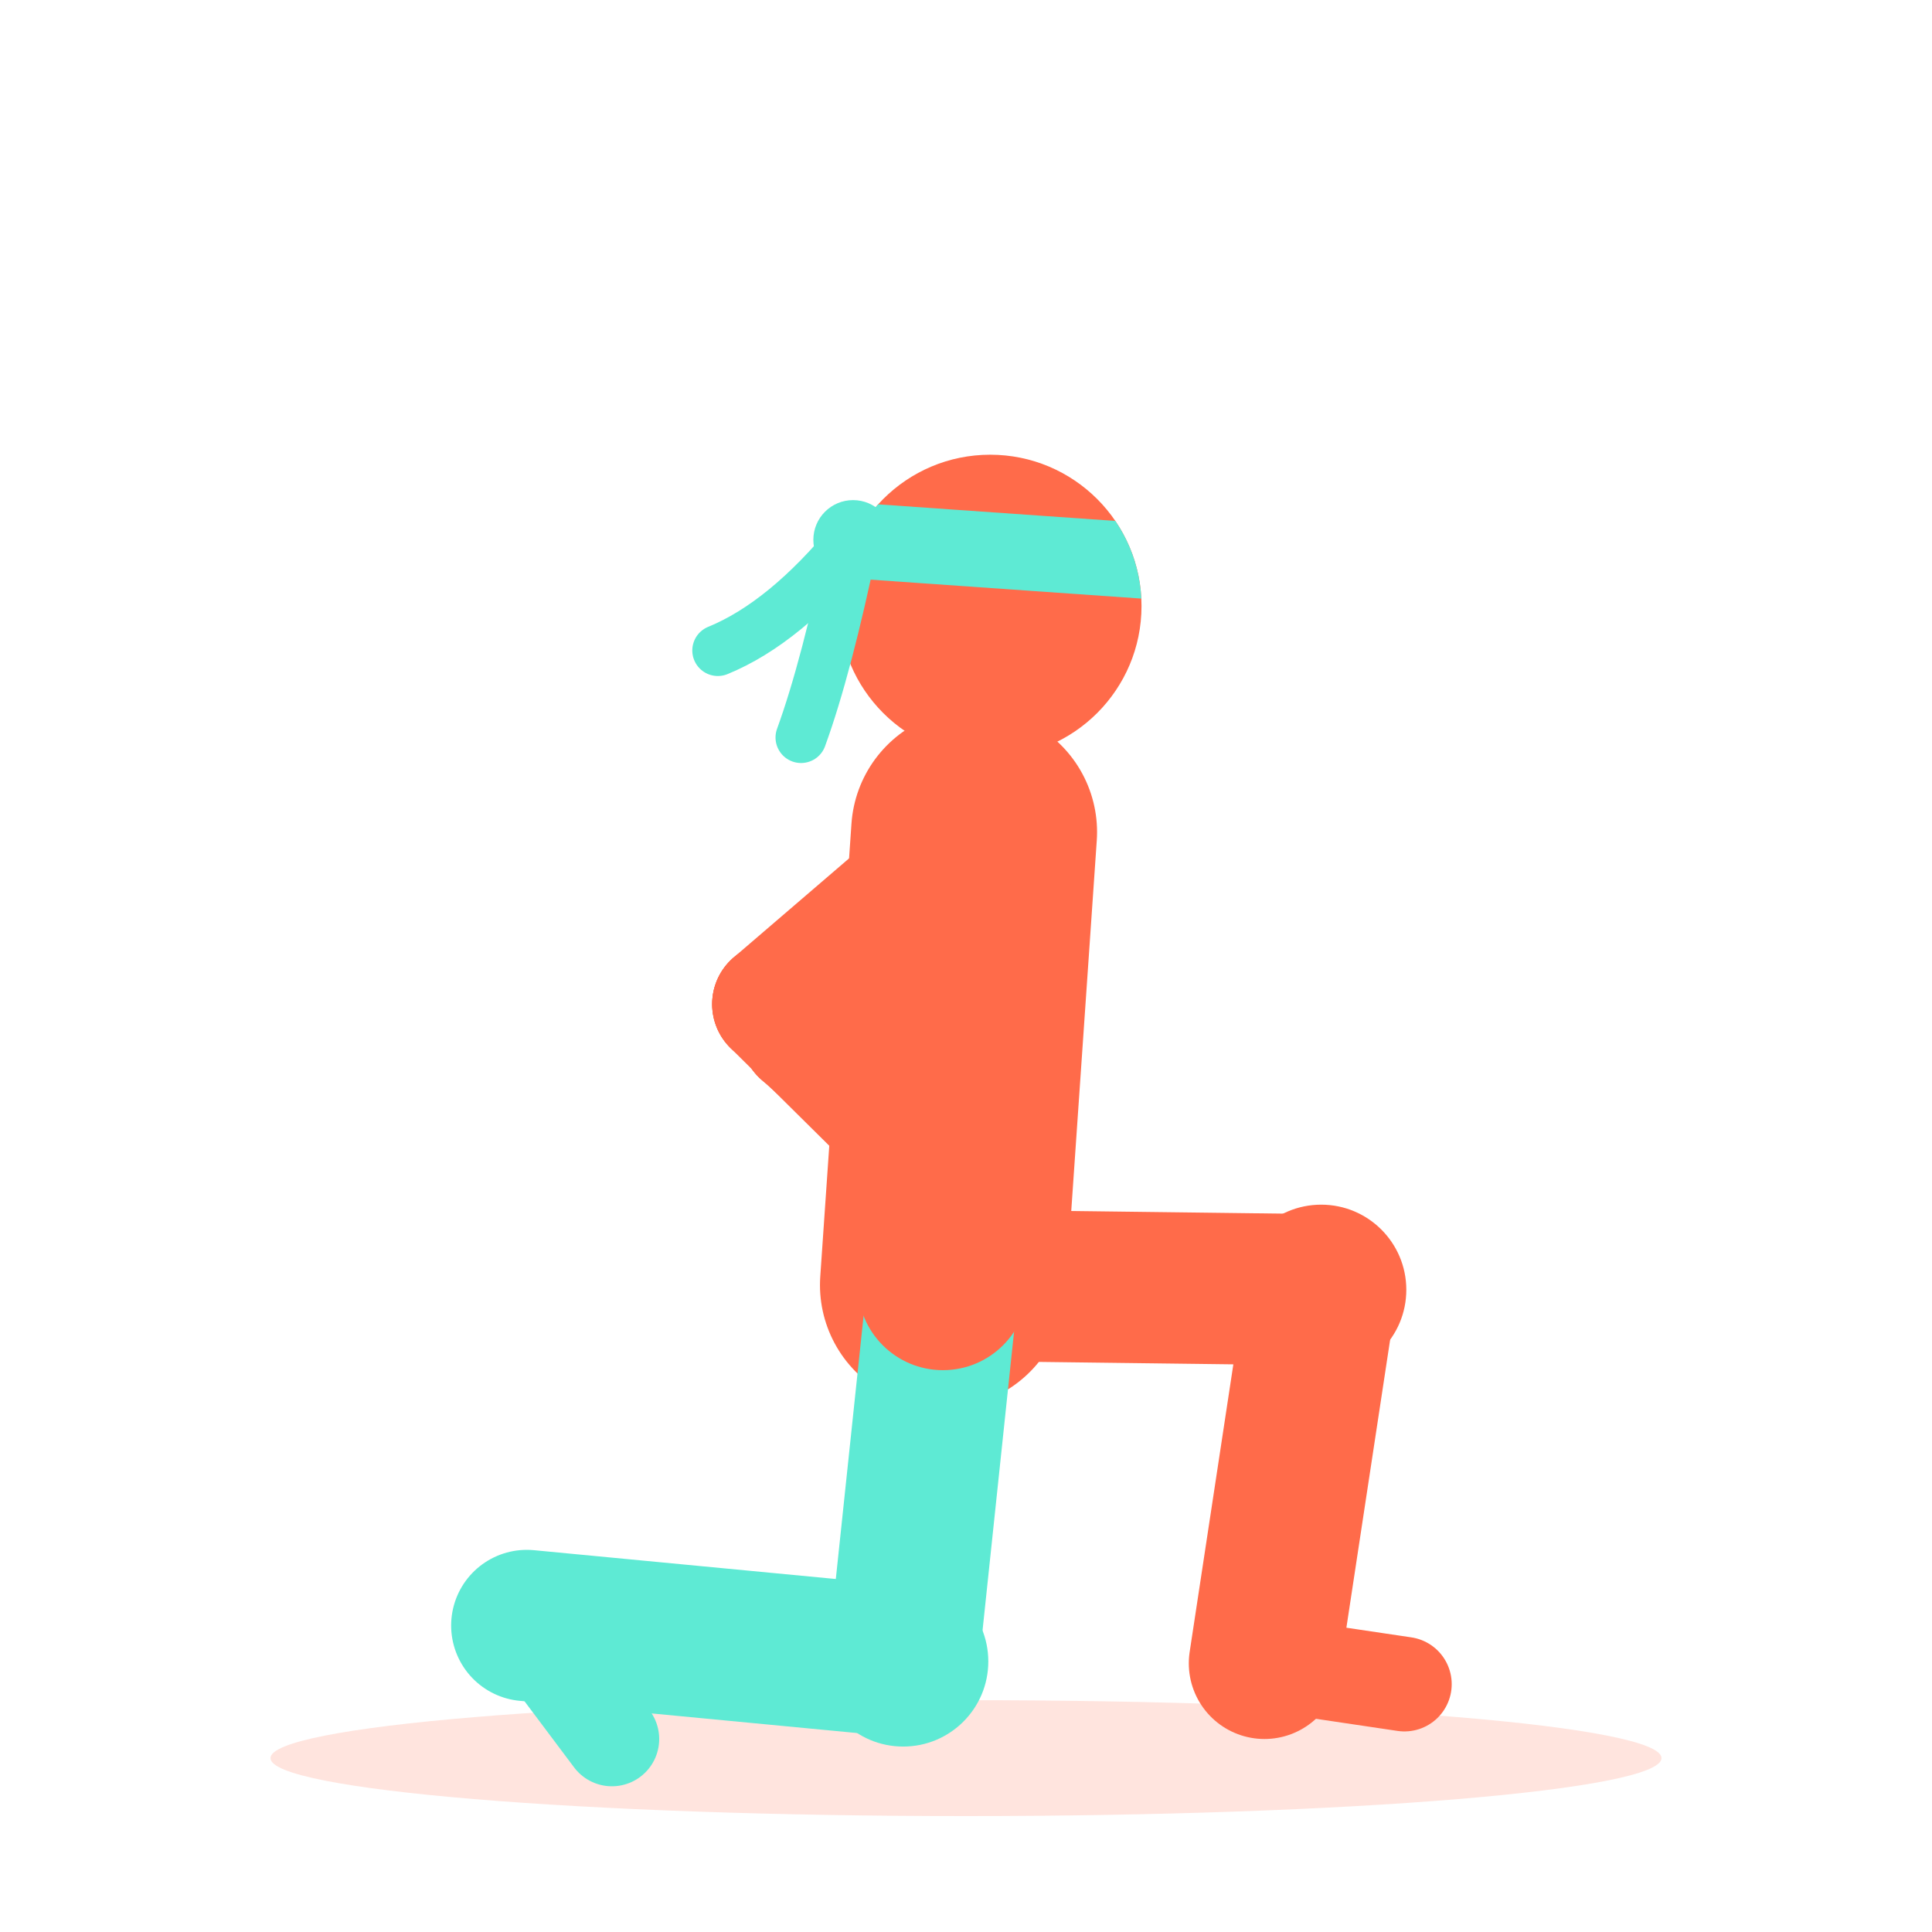
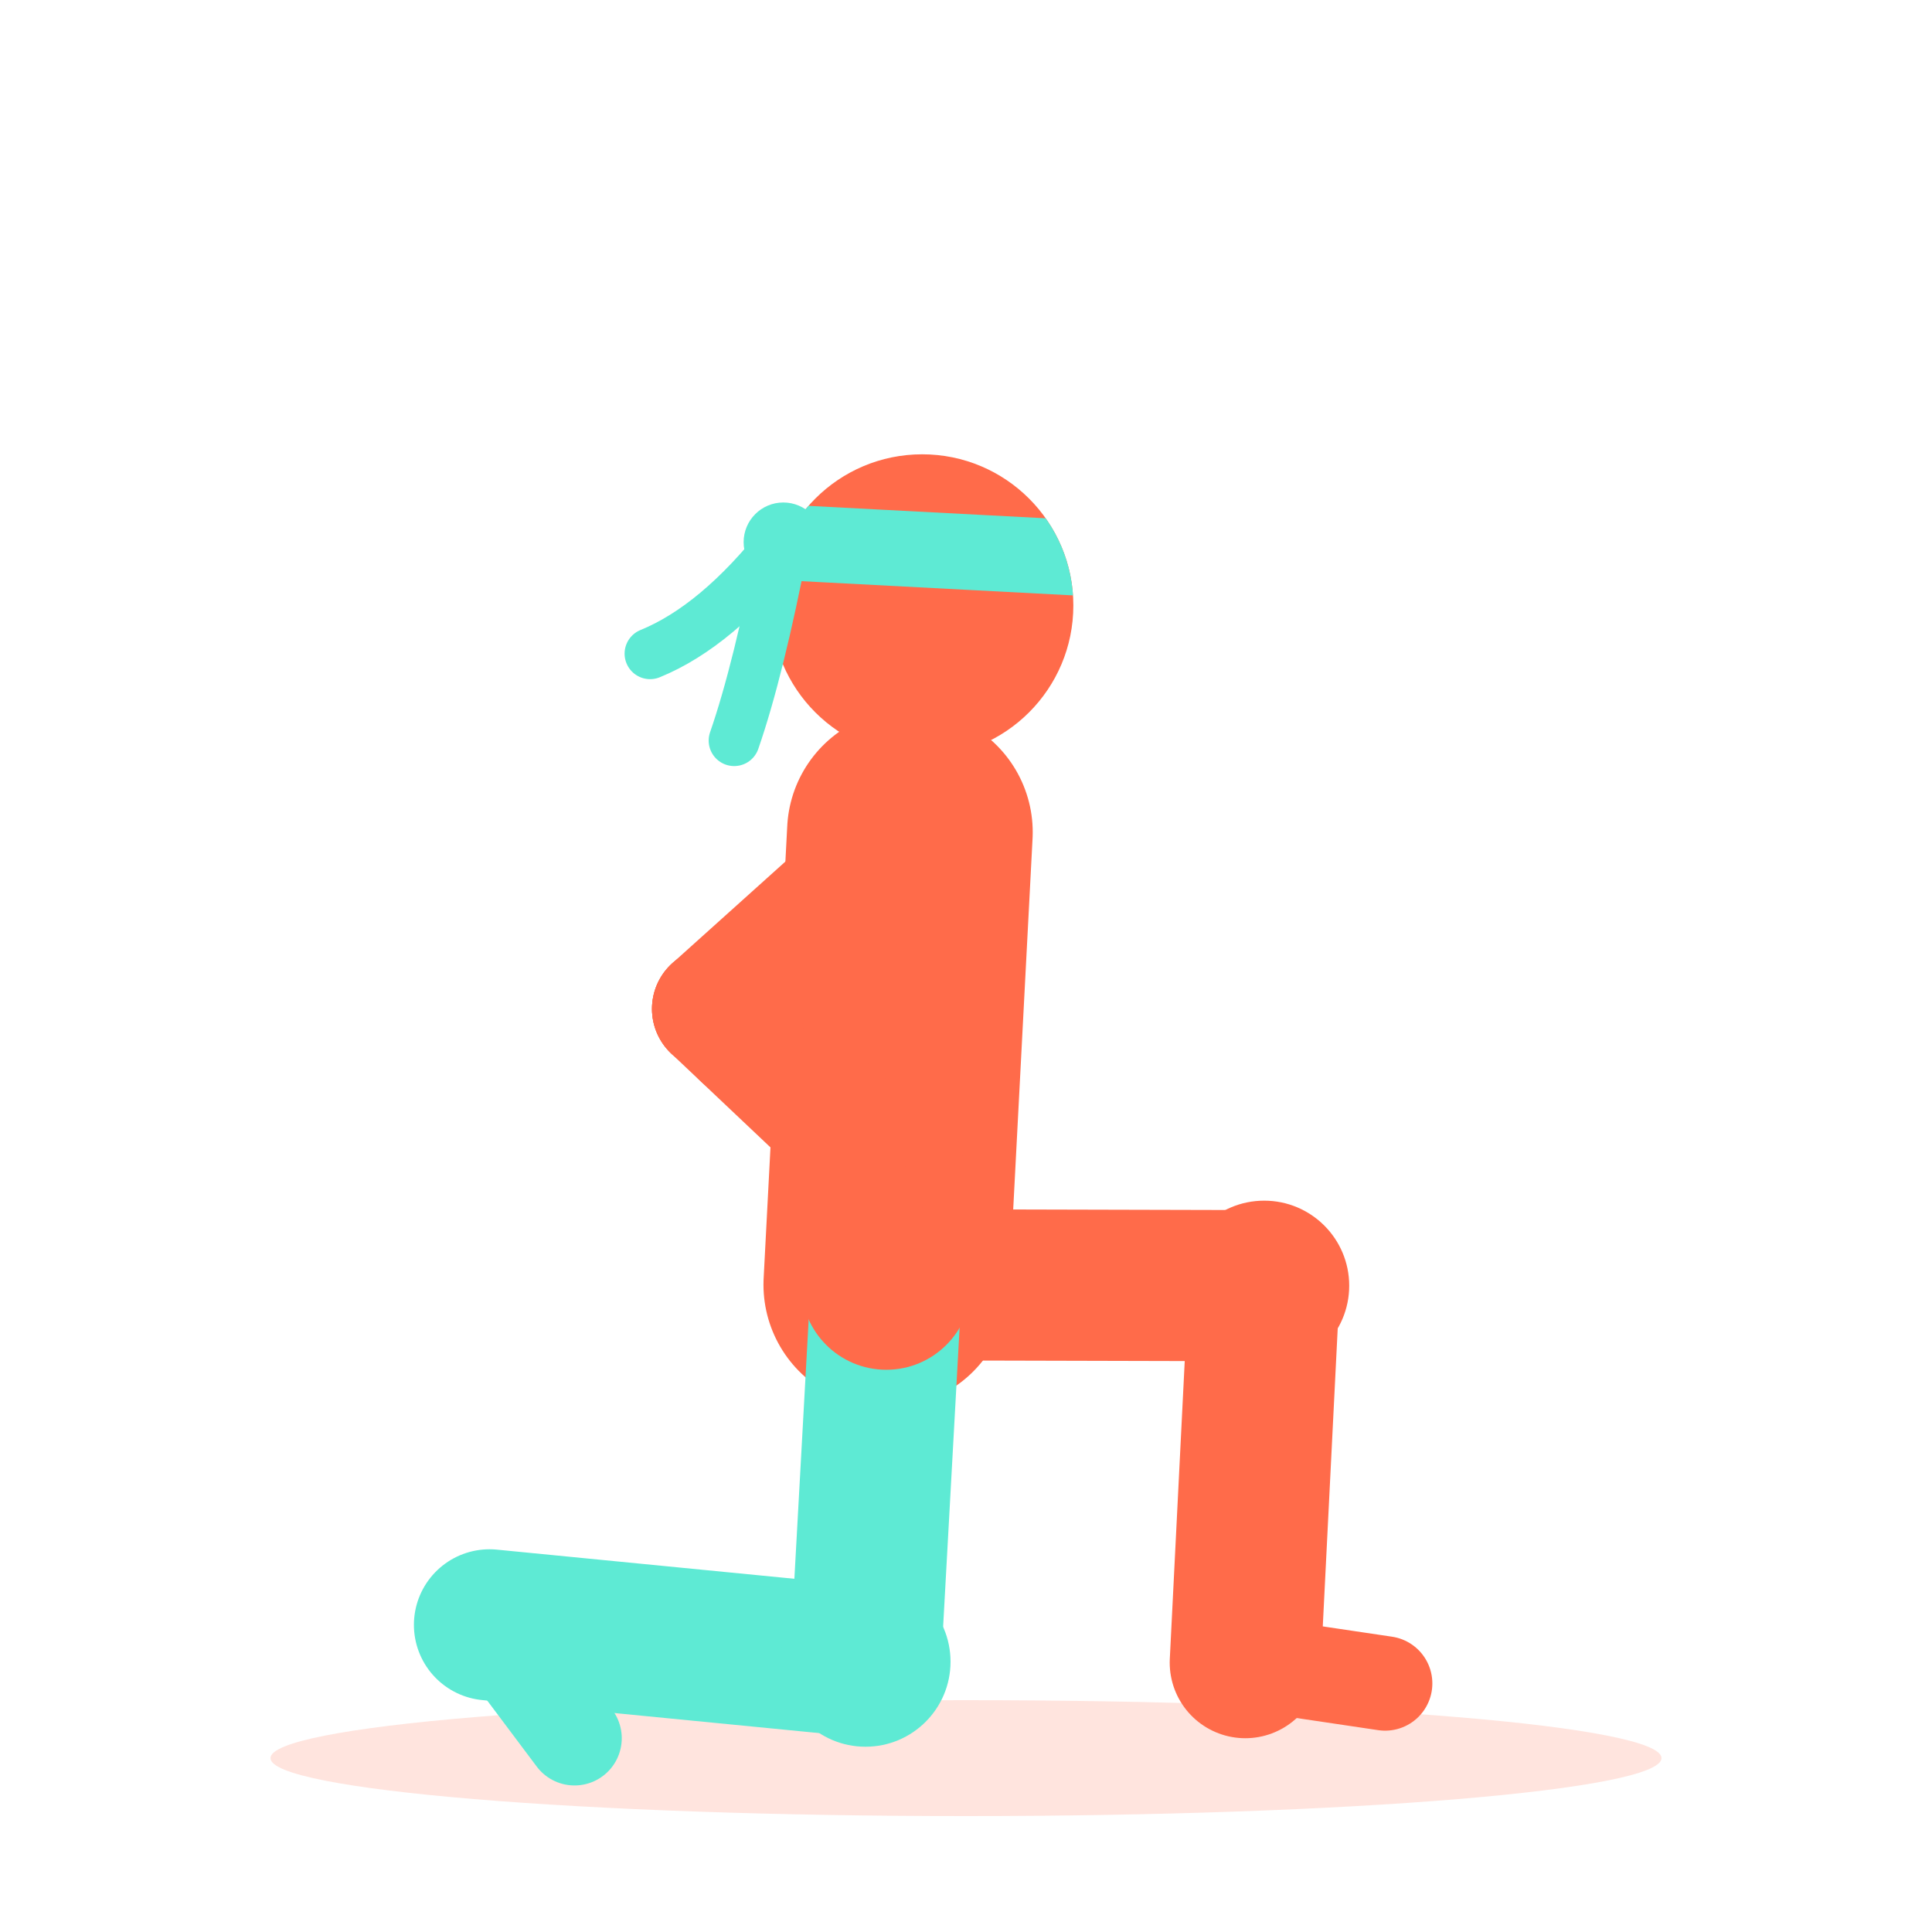
<svg xmlns="http://www.w3.org/2000/svg" viewBox="0 0 200 200" width="200" height="200">
  <ellipse cx="100" cy="182" rx="72" ry="6" fill="#FF6B4A" opacity="0.18" />
-   <g transform="translate(9.5 3.8) scale(0.979)">
-     <line x1="90.0" y1="132.0" x2="130.0" y2="132.5" stroke="#FF6B4A" stroke-width="16" stroke-linecap="round" />
-     <line x1="130.0" y1="132.5" x2="124.0" y2="172.0" stroke="#FF6B4A" stroke-width="16" stroke-linecap="round" />
-     <line x1="124.0" y1="172.0" x2="138.8" y2="174.2" stroke="#FF6B4A" stroke-width="10" stroke-linecap="round" />
-     <circle cx="130.0" cy="132.5" r="9" fill="#FF6B4A" />
-     <line x1="93.3" y1="84.1" x2="72.1" y2="102.3" stroke="#FF6B4A" stroke-width="13" stroke-linecap="round" />
-     <line x1="72.1" y1="102.3" x2="92.0" y2="122.0" stroke="#FF6B4A" stroke-width="13" stroke-linecap="round" />
-     <circle cx="72.1" cy="102.3" r="6.5" fill="#FF6B4A" />
-     <circle cx="92.0" cy="122.0" r="6" fill="#FF6B4A" />
-     <line x1="90.0" y1="132.0" x2="93.3" y2="84.1" stroke="#FF6B4A" stroke-width="26" stroke-linecap="round" />
-     <circle cx="95.0" cy="60.2" r="16" fill="#FF6B4A" />
-     <line x1="90.0" y1="132.0" x2="85.8" y2="171.8" stroke="#5EEAD4" stroke-width="16" stroke-linecap="round" />
-     <line x1="85.8" y1="171.8" x2="46.0" y2="168.0" stroke="#5EEAD4" stroke-width="16" stroke-linecap="round" />
-     <line x1="46.0" y1="168.0" x2="55.0" y2="180.0" stroke="#5EEAD4" stroke-width="10" stroke-linecap="round" />
-     <circle cx="85.8" cy="171.8" r="9" fill="#5EEAD4" />
-     <line x1="93.3" y1="84.1" x2="75.1" y2="105.4" stroke="#FF6B4A" stroke-width="13" stroke-linecap="round" />
-     <line x1="75.1" y1="105.4" x2="96.0" y2="124.0" stroke="#FF6B4A" stroke-width="13" stroke-linecap="round" />
-     <circle cx="75.1" cy="105.4" r="6.5" fill="#FF6B4A" />
-     <circle cx="96.0" cy="124.0" r="6" fill="#FF6B4A" />
-     <circle cx="90.0" cy="132.0" r="9" fill="#FF6B4A" />
+   <g transform="translate(27.2 3.9) scale(0.978)">
+     <line x1="66.0" y1="132.0" x2="106.0" y2="132.1" stroke="#FF6B4A" stroke-width="16" stroke-linecap="round" />
+     <line x1="106.0" y1="132.1" x2="104.0" y2="172.0" stroke="#FF6B4A" stroke-width="16" stroke-linecap="round" />
+     <line x1="104.0" y1="172.0" x2="118.8" y2="174.2" stroke="#FF6B4A" stroke-width="10" stroke-linecap="round" />
+     <circle cx="106.0" cy="132.1" r="9" fill="#FF6B4A" />
+     <line x1="68.5" y1="84.1" x2="47.7" y2="102.8" stroke="#FF6B4A" stroke-width="13" stroke-linecap="round" />
+     <line x1="47.7" y1="102.8" x2="68.0" y2="122.0" stroke="#FF6B4A" stroke-width="13" stroke-linecap="round" />
+     <circle cx="47.7" cy="102.8" r="6.5" fill="#FF6B4A" />
+     <circle cx="68.0" cy="122.0" r="6" fill="#FF6B4A" />
+     <line x1="66.0" y1="132.0" x2="68.5" y2="84.1" stroke="#FF6B4A" stroke-width="26" stroke-linecap="round" />
+     <circle cx="69.8" cy="60.1" r="16" fill="#FF6B4A" />
+     <line x1="66.0" y1="132.0" x2="63.8" y2="171.9" stroke="#5EEAD4" stroke-width="16" stroke-linecap="round" />
+     <line x1="63.8" y1="171.9" x2="24.0" y2="168.0" stroke="#5EEAD4" stroke-width="16" stroke-linecap="round" />
+     <line x1="24.0" y1="168.0" x2="33.0" y2="180.0" stroke="#5EEAD4" stroke-width="10" stroke-linecap="round" />
+     <circle cx="63.8" cy="171.9" r="9" fill="#5EEAD4" />
+     <line x1="68.5" y1="84.1" x2="50.8" y2="105.7" stroke="#FF6B4A" stroke-width="13" stroke-linecap="round" />
+     <line x1="50.8" y1="105.7" x2="72.0" y2="124.0" stroke="#FF6B4A" stroke-width="13" stroke-linecap="round" />
+     <circle cx="50.8" cy="105.7" r="6.5" fill="#FF6B4A" />
+     <circle cx="72.0" cy="124.0" r="6" fill="#FF6B4A" />
+     <circle cx="66.0" cy="132.0" r="9" fill="#FF6B4A" />
    <clipPath id="hb">
-       <circle cx="95.0" cy="60.2" r="16" />
+       <circle cx="69.8" cy="60.1" r="16" />
    </clipPath>
    <g clip-path="url(#hb)">
-       <rect x="78.0" y="50.3" width="34" height="8.0" fill="#5EEAD4" transform="rotate(4.0 95.0 60.2)" />
+       <rect x="52.8" y="50.2" width="34" height="8.0" fill="#5EEAD4" transform="rotate(3.0 69.8 60.1)" />
    </g>
-     <path d="M80.5,53.2 Q77.7,66.7 75.0,74.1" stroke="#5EEAD4" stroke-width="5.4" stroke-linecap="round" fill="none" />
-     <path d="M80.5,53.2 Q73.3,62.0 66.2,64.9" stroke="#5EEAD4" stroke-width="5.4" stroke-linecap="round" fill="none" />
-     <circle cx="80.5" cy="53.2" r="4.2" fill="#5EEAD4" />
+     <path d="M55.1,53.4 Q52.5,66.9 49.9,74.4" stroke="#5EEAD4" stroke-width="5.4" stroke-linecap="round" fill="none" />
+     <path d="M55.1,53.4 Q48.1,62.3 41.0,65.2" stroke="#5EEAD4" stroke-width="5.4" stroke-linecap="round" fill="none" />
+     <circle cx="55.1" cy="53.4" r="4.2" fill="#5EEAD4" />
  </g>
</svg>
